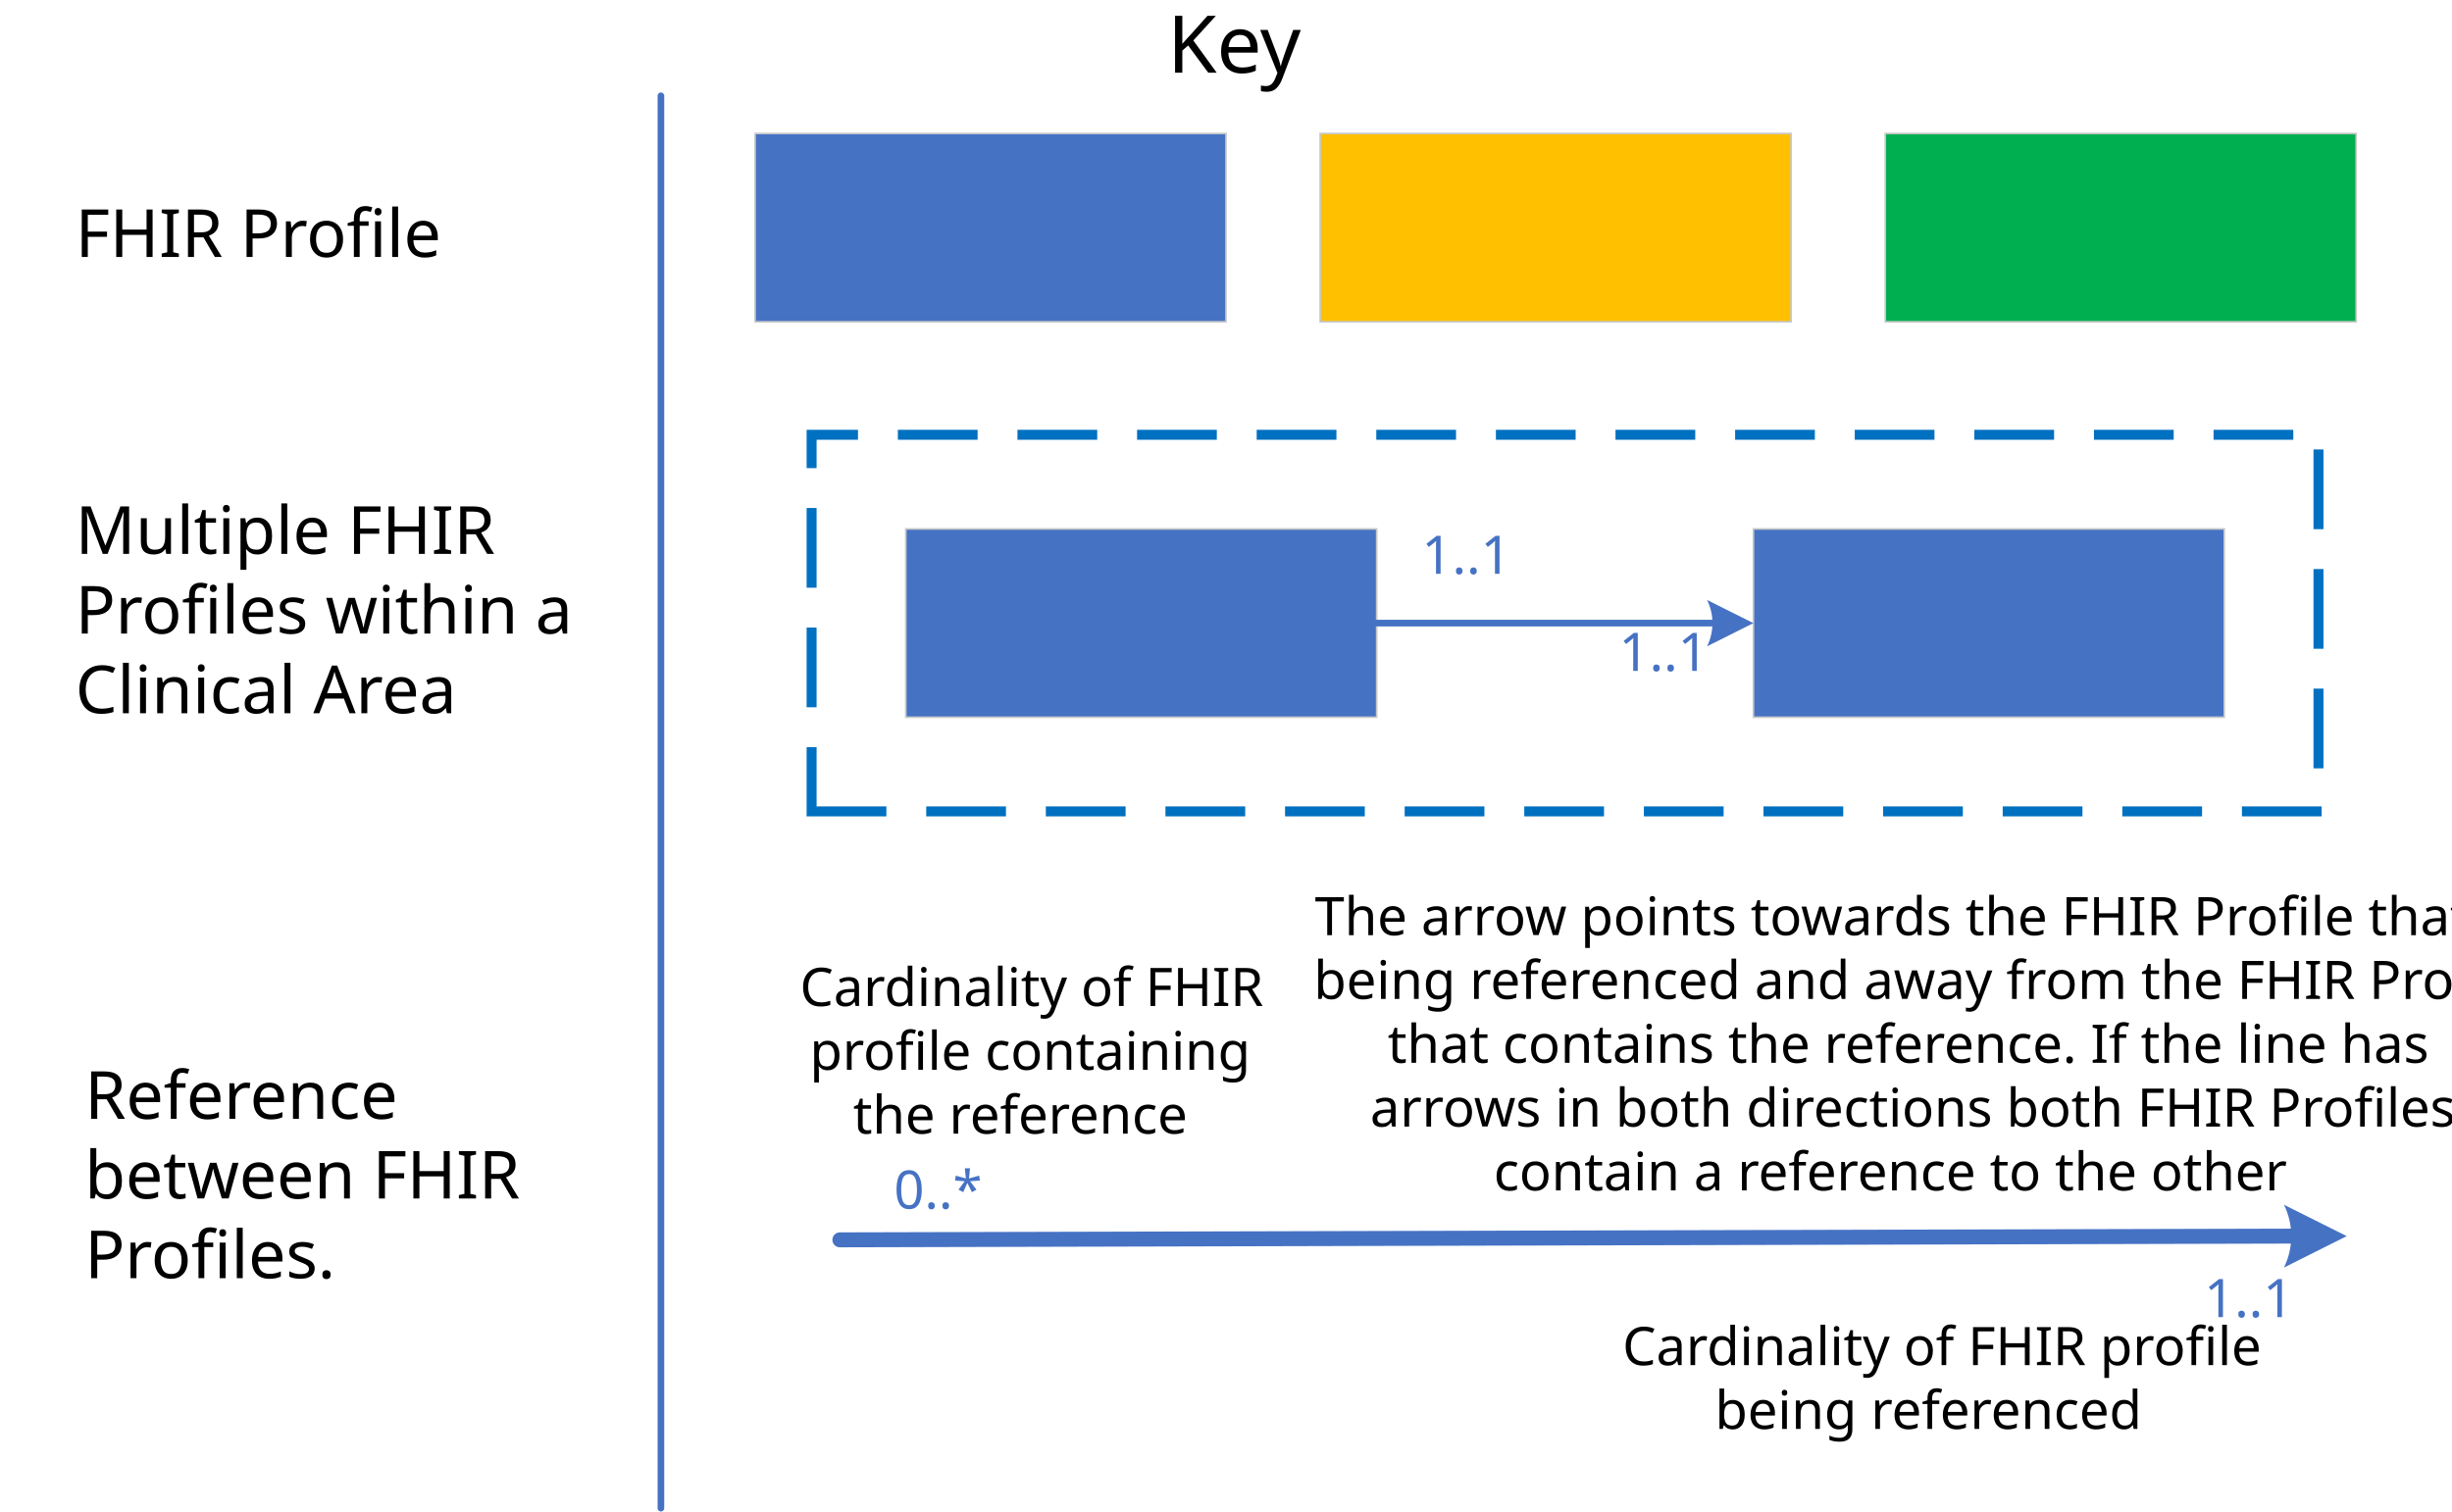
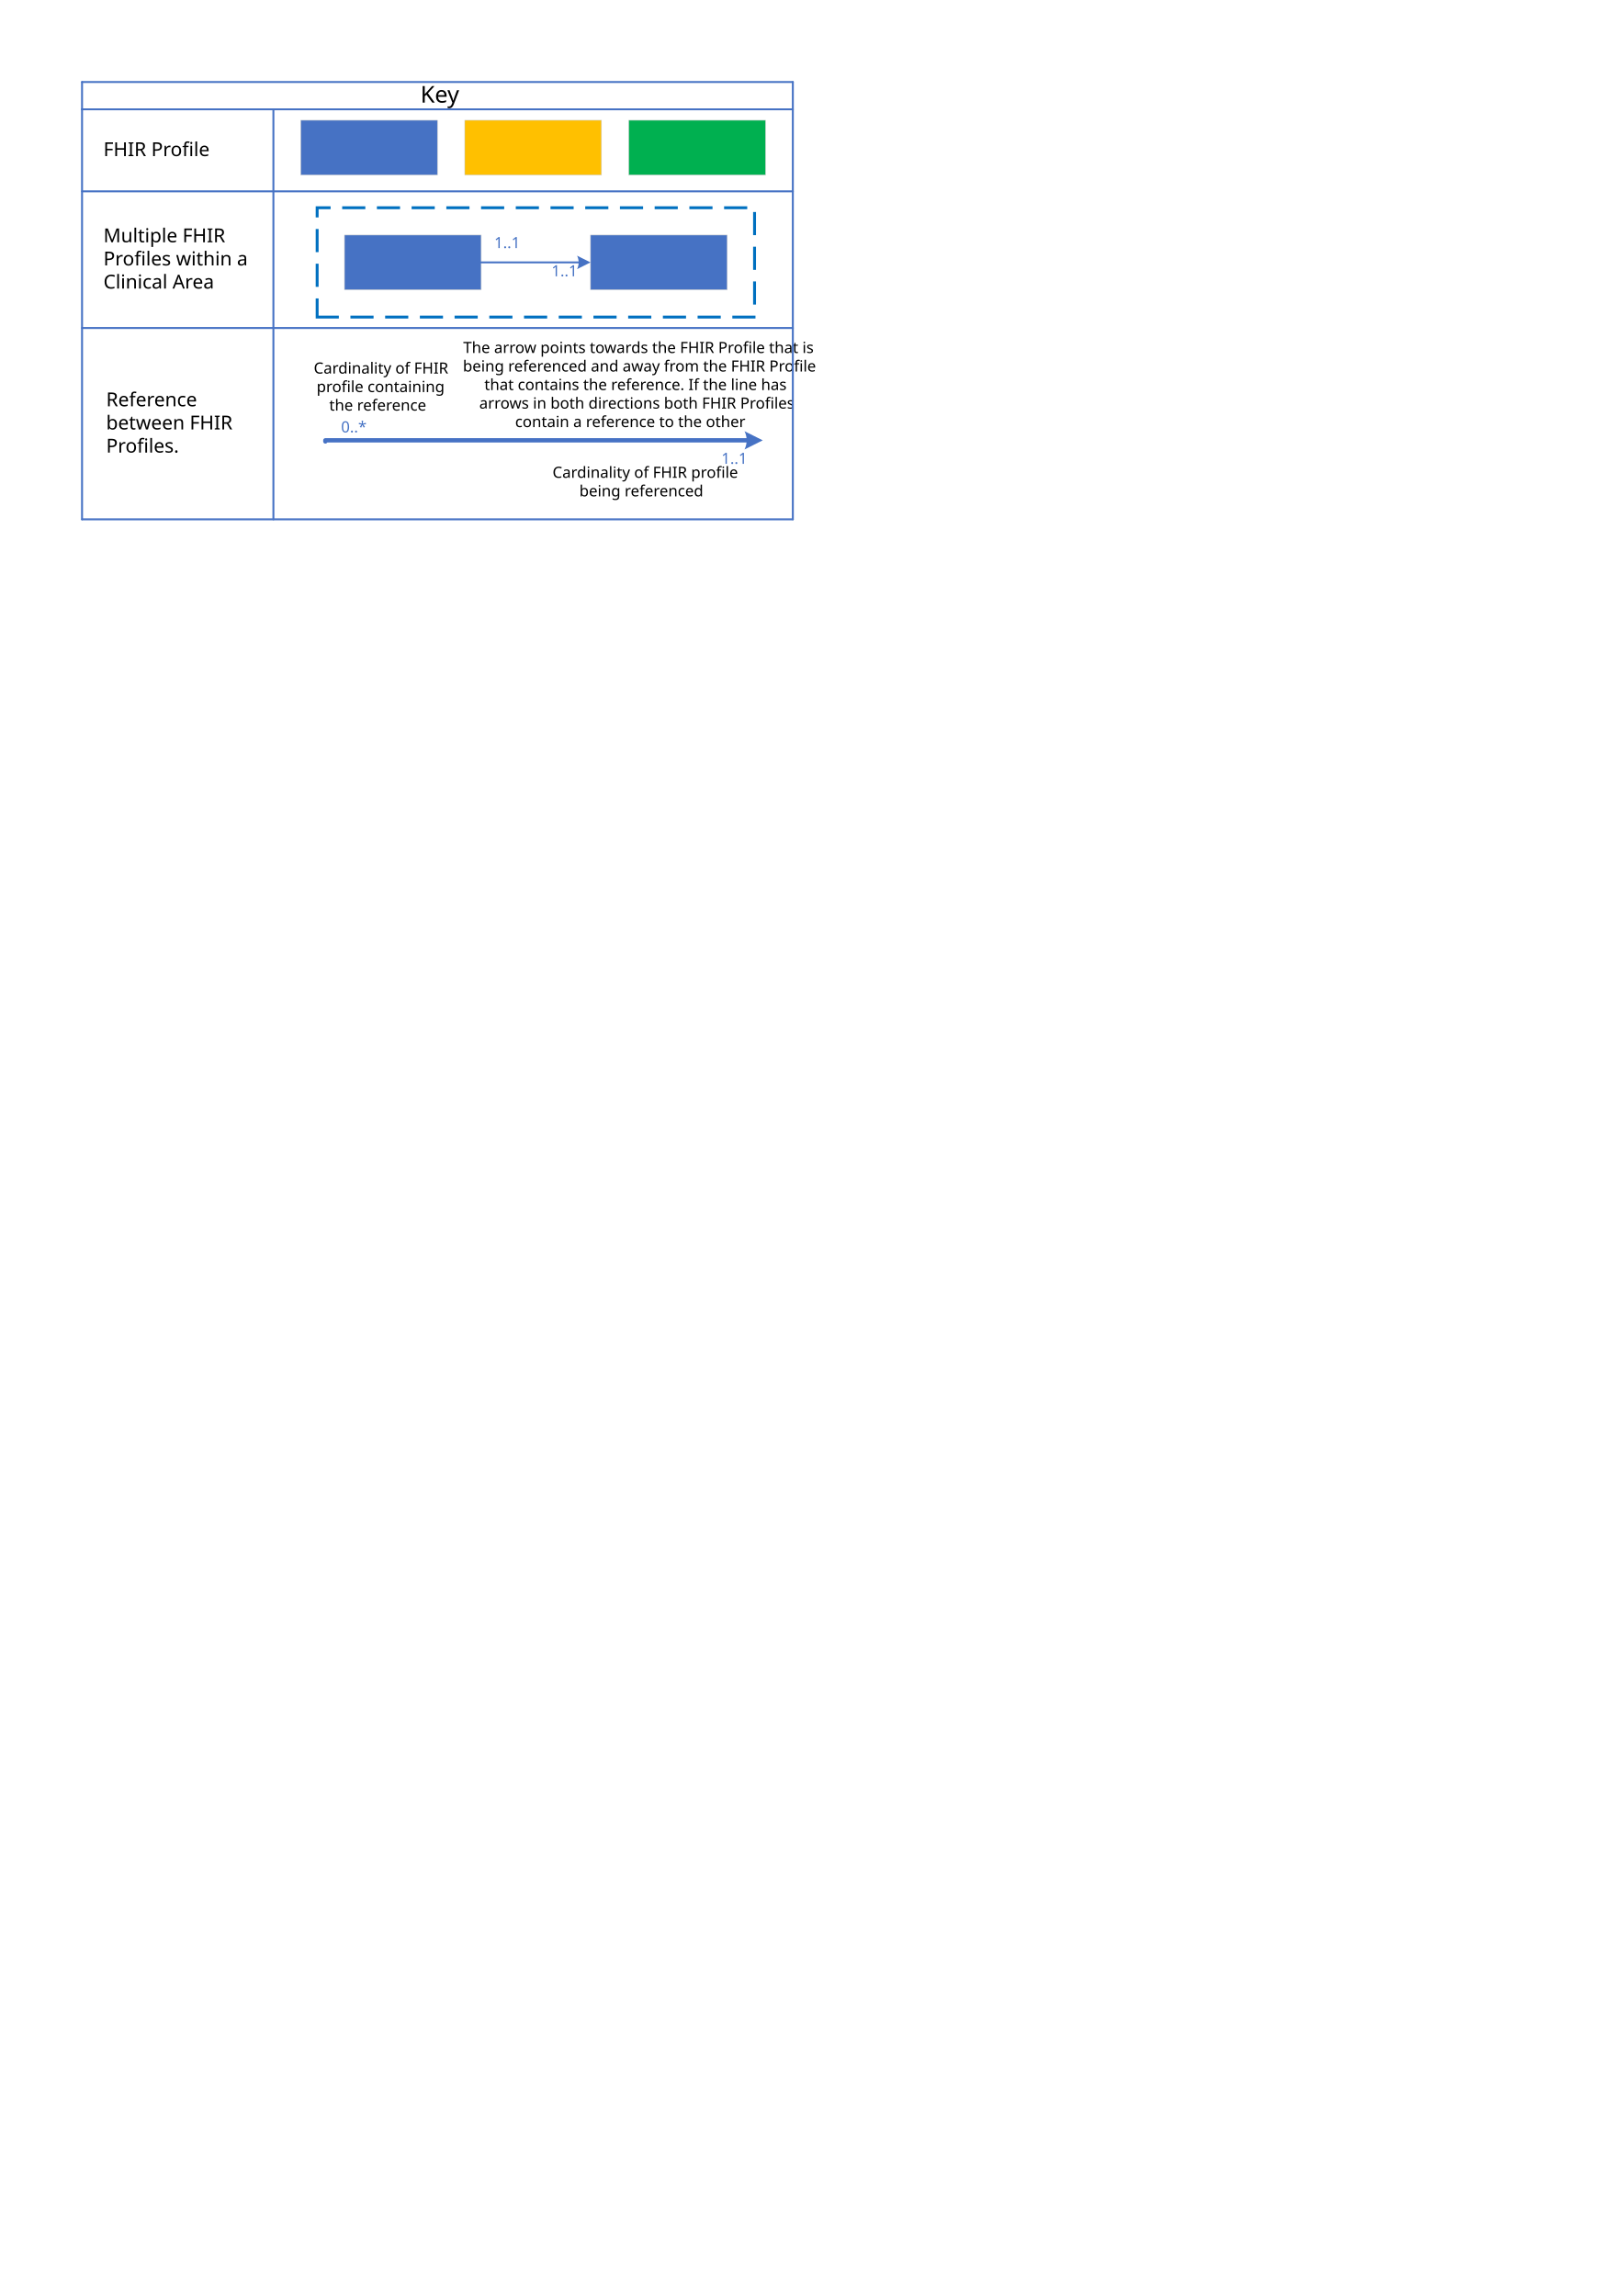
- <svg xmlns="http://www.w3.org/2000/svg" xmlns:xlink="http://www.w3.org/1999/xlink" width="5.125in" height="3.16in" viewBox="0 0 369.004 227.522" xml:space="preserve" color-interpolation-filters="sRGB" class="st16">
+ <svg xmlns="http://www.w3.org/2000/svg" xmlns:xlink="http://www.w3.org/1999/xlink" width="11.693in" height="16.535in" viewBox="0 0 841.89 1190.55" xml:space="preserve" color-interpolation-filters="sRGB" class="st16">
  <style type="text/css">
	
		.st1 {fill:#4672c4;stroke:#c7c8c8;stroke-width:0.25}
		.st2 {fill:none;stroke:none;stroke-width:0.25}
		.st3 {fill:#000000;font-family:Calibri;font-size:0.833em}
		.st4 {fill:#ffc000;stroke:#c7c8c8;stroke-width:0.25}
		.st5 {fill:#00b050;stroke:#c7c8c8;stroke-width:0.25}
		.st6 {fill:#4672c4;font-family:Calibri;font-size:0.667em}
		.st7 {marker-start:url(#mrkr5-20);stroke:#4672c4;stroke-linecap:round;stroke-linejoin:round;stroke-width:2.25}
		.st8 {fill:#4672c4;fill-opacity:1;stroke:#4672c4;stroke-opacity:1;stroke-width:0.472}
		.st9 {fill:#000000;font-family:Calibri;font-size:0.667em}
		.st10 {font-size:1em}
		.st11 {fill:none;stroke:#0070c0;stroke-dasharray:10.5,7.5;stroke-width:1.5}
		.st12 {marker-end:url(#mrkr5-63);stroke:#4672c4;stroke-linecap:round;stroke-linejoin:round;stroke-width:1}
		.st13 {fill:#4672c4;fill-opacity:1;stroke:#4672c4;stroke-opacity:1;stroke-width:0.284}
		.st14 {stroke:#4672c4;stroke-linecap:round;stroke-linejoin:round;stroke-width:1}
		.st15 {fill:#000000;font-family:Calibri;font-size:1em}
		.st16 {fill:none;fill-rule:evenodd;font-size:12px;overflow:visible;stroke-linecap:square;stroke-miterlimit:3}
	
	</style>
  <defs id="Markers">
    <g id="lend5">
      <path d="M 2 1 L 0 0 L 1.981 -0.993 C 1.672 -0.365 1.673 0.373 1.985 1 " style="stroke:none" />
    </g>
    <marker id="mrkr5-20" class="st8" refX="3.55" orient="auto" markerUnits="strokeWidth" overflow="visible">
      <use xlink:href="#lend5" transform="scale(2.12) " />
    </marker>
    <marker id="mrkr5-63" class="st13" refX="-6.16" orient="auto" markerUnits="strokeWidth" overflow="visible">
      <use xlink:href="#lend5" transform="scale(-3.52,-3.52) " />
    </marker>
  </defs>
  <g>
-     <g id="shape1195-1" transform="translate(113.636,-179.083)">
-       <rect x="0" y="199.175" width="70.866" height="28.346" class="st1" />
+     <g id="shape1195-1" transform="translate(155.906,-1099.84)">
+       <rect x="0" y="1162.2" width="70.866" height="28.346" class="st1" />
    </g>
-     <g id="shape1196-3" transform="translate(7.33661,-170.579)">
-       <rect x="0" y="185.002" width="70.866" height="42.52" class="st2" />
-       <text x="4" y="209.26" class="st3">FHIR Profile</text>
+     <g id="shape1196-3" transform="translate(49.6063,-1091.34)">
+       <rect x="0" y="1148.03" width="70.866" height="42.52" class="st2" />
+       <text x="4" y="1172.29" class="st3">FHIR Profile</text>
    </g>
-     <g id="shape1197-6" transform="translate(198.675,-179.083)">
-       <rect x="0" y="199.175" width="70.866" height="28.346" class="st4" />
+     <g id="shape1197-6" transform="translate(240.945,-1099.84)">
+       <rect x="0" y="1162.2" width="70.866" height="28.346" class="st4" />
    </g>
-     <g id="shape1199-8" transform="translate(283.715,-179.083)">
-       <rect x="0" y="199.175" width="70.866" height="28.346" class="st5" />
+     <g id="shape1199-8" transform="translate(325.984,-1099.84)">
+       <rect x="0" y="1162.2" width="70.866" height="28.346" class="st5" />
    </g>
-     <g id="group1201-10" transform="translate(353.163,-48.2676)">
+     <g id="group1201-10" transform="translate(395.433,-969.027)">
      <g id="shape1202-11" transform="translate(-22.3821,21.4139)">
-         <text x="0.91" y="225.12" class="st6">1..1</text>
+         <text x="0.91" y="1188.15" class="st6">1..1</text>
      </g>
      <g id="shape1203-13" transform="translate(-219.544,5.08908)">
-         <text x="0.91" y="225.12" class="st6">0..*</text>
+         <text x="0.91" y="1188.15" class="st6">0..*</text>
      </g>
      <g id="shape1201-15">
-         <path d="M-7.99 234.34 L-8.35 234.34 L-226.77 234.9" class="st7" />
+         <path d="M-7.99 1197.35 L-8.35 1197.35 L-226.77 1197.35 L-226.77 1197.93" class="st7" />
      </g>
    </g>
-     <g id="shape1204-21" transform="translate(239.778,-5.46064)">
-       <rect x="0" y="199.175" width="92.126" height="28.346" class="st2" />
-       <text x="4.39" y="210.95" class="st9">Cardinality of FHIR profile <tspan x="18.3" dy="1.2em" class="st10">being referenced</tspan>
+     <g id="shape1204-21" transform="translate(282.047,-926.221)">
+       <rect x="0" y="1162.2" width="92.126" height="28.346" class="st2" />
+       <text x="4.39" y="1173.98" class="st9">Cardinality of FHIR profile <tspan x="18.3" dy="1.2em" class="st10">being referenced</tspan>
      </text>
    </g>
-     <g id="shape1208-25" transform="translate(193.006,-47.9803)">
-       <rect x="0" y="183.585" width="167.953" height="43.937" class="st2" />
-       <text x="4.87" y="188.75" class="st9">The arrow points towards the FHIR Profile that is <tspan x="4.69" dy="1.2em" class="st10">being referenced and away from the FHIR Profile </tspan>
+     <g id="shape1208-25" transform="translate(235.276,-968.74)">
+       <rect x="0" y="1146.61" width="167.953" height="43.937" class="st2" />
+       <text x="4.87" y="1151.78" class="st9">The arrow points towards the FHIR Profile that is <tspan x="4.69" dy="1.2em" class="st10">being referenced and away from the FHIR Profile </tspan>
        <tspan x="15.83" dy="1.2em" class="st10">that contains the reference. If the line has </tspan>
        <tspan x="13.17" dy="1.2em" class="st10">arrows in both directions both FHIR Profiles </tspan>
        <tspan x="31.78" dy="1.2em" class="st10">contain a reference to the other</tspan>
      </text>
    </g>
-     <g id="shape1210-32" transform="translate(8.75394,-14.6732)">
-       <rect x="0" y="156.656" width="76.535" height="70.866" class="st2" />
-       <text x="4" y="183.09" class="st3">Reference <tspan x="4" dy="1.2em" class="st10">between FHIR </tspan>
+     <g id="shape1210-32" transform="translate(51.0236,-935.433)">
+       <rect x="0" y="1119.69" width="76.535" height="70.866" class="st2" />
+       <text x="4" y="1146.12" class="st3">Reference <tspan x="4" dy="1.2em" class="st10">between FHIR </tspan>
        <tspan x="4" dy="1.2em" class="st10">Profiles.</tspan>
      </text>
    </g>
-     <g id="shape1211-37" transform="translate(113.636,-55.0669)">
-       <rect x="0" y="199.884" width="73.701" height="27.638" class="st2" />
-       <text x="6.74" y="206.5" class="st9">Cardinality of FHIR <tspan x="8.21" dy="1.2em" class="st10">profile containing </tspan>
+     <g id="shape1211-37" transform="translate(155.906,-975.827)">
+       <rect x="0" y="1162.91" width="73.701" height="27.638" class="st2" />
+       <text x="6.74" y="1169.53" class="st9">Cardinality of FHIR <tspan x="8.21" dy="1.2em" class="st10">profile containing </tspan>
        <tspan x="14.75" dy="1.2em" class="st10">the reference</tspan>
      </text>
    </g>
-     <g id="shape1212-42" transform="translate(7.33662,-113.886)">
-       <rect x="0" y="185.002" width="80.787" height="42.52" class="st2" />
-       <text x="4" y="197.26" class="st3">Multiple FHIR <tspan x="4" dy="1.2em" class="st10">Profiles within a </tspan>
+     <g id="shape1212-42" transform="translate(49.6063,-1034.65)">
+       <rect x="0" y="1148.03" width="80.787" height="42.52" class="st2" />
+       <text x="4" y="1160.29" class="st3">Multiple FHIR <tspan x="4" dy="1.2em" class="st10">Profiles within a </tspan>
        <tspan x="4" dy="1.2em" class="st10">Clinical Area</tspan>
      </text>
    </g>
-     <g id="shape1213-47" transform="translate(136.313,-119.555)">
-       <rect x="0" y="199.175" width="70.866" height="28.346" class="st1" />
+     <g id="shape1213-47" transform="translate(178.583,-1040.32)">
+       <rect x="0" y="1162.2" width="70.866" height="28.346" class="st1" />
    </g>
-     <g id="shape1214-49" transform="translate(263.872,-119.555)">
-       <rect x="0" y="199.175" width="70.866" height="28.346" class="st1" />
+     <g id="shape1214-49" transform="translate(306.142,-1040.32)">
+       <rect x="0" y="1162.2" width="70.866" height="28.346" class="st1" />
    </g>
-     <g id="shape1215-51" transform="translate(122.14,-105.382)">
-       <path d="M0 227.52 L226.77 227.52 L226.77 170.83 L0 170.83 L0 227.52 Z" class="st11" />
+     <g id="shape1215-51" transform="translate(164.409,-1026.14)">
+       <path d="M0 1190.55 L226.77 1190.55 L226.77 1133.86 L0 1133.86 L0 1190.55 Z" class="st11" />
    </g>
-     <g id="group1216-53" transform="translate(207.179,-126.642)">
+     <g id="group1216-53" transform="translate(249.449,-1047.4)">
      <g id="shape1217-54" transform="translate(5.86139,-12.0976)">
-         <text x="0.91" y="225.12" class="st6">1..1</text>
+         <text x="0.91" y="1188.15" class="st6">1..1</text>
      </g>
      <g id="shape1218-56" transform="translate(35.5392,2.51695)">
-         <text x="0.91" y="225.12" class="st6">1..1</text>
+         <text x="0.91" y="1188.15" class="st6">1..1</text>
      </g>
      <g id="shape1216-58">
-         <path d="M0 220.44 L50.53 220.44" class="st12" />
+         <path d="M0 1183.46 L50.53 1183.46" class="st12" />
      </g>
    </g>
-     <g id="shape1223-64" transform="translate(326.984,14.4232) rotate(90)">
-       <path d="M0 227.52 L212.6 227.52" class="st14" />
+     <g id="shape1223-64" transform="translate(1332.28,56.6928) rotate(90)">
+       <path d="M0 1190.55 L212.6 1190.55" class="st14" />
    </g>
-     <g id="shape1228-67" transform="translate(0.25,-213.098)">
-       <rect x="0" y="213.348" width="368.504" height="14.173" class="st2" />
-       <text x="175.43" y="224.04" class="st15">Key</text>
+     <g id="shape1228-67" transform="translate(42.5197,-1133.86)">
+       <rect x="0" y="1176.38" width="368.504" height="14.173" class="st2" />
+       <text x="175.43" y="1187.06" class="st15">Key</text>
+     </g>
+     <g id="group1232-70" transform="translate(42.5197,-878.74)">
+       <g id="shape1219-71" transform="translate(2.79506E-05,-255.118)">
+         <path d="M0 1190.55 L368.5 1190.55" class="st14" />
+       </g>
+       <g id="shape1220-74" transform="translate(1190.55,935.433) rotate(90)">
+         <path d="M0 1190.55 L212.6 1190.55" class="st14" />
+       </g>
+       <g id="shape1221-77" transform="translate(2.89571E-05,-42.5197)">
+         <path d="M0 1190.55 L368.5 1190.55" class="st14" />
+       </g>
+       <g id="shape1222-80" transform="translate(1559.06,921.26) rotate(90)">
+         <path d="M0 1190.55 L226.77 1190.55" class="st14" />
+       </g>
+       <g id="shape1224-83" transform="translate(2.77799E-05,-212.598)">
+         <path d="M0 1190.55 L368.5 1190.55" class="st14" />
+       </g>
+       <g id="shape1227-86" transform="translate(2.79506E-05,-141.732)">
+         <path d="M0 1190.55 L368.5 1190.55" class="st14" />
+       </g>
+       <g id="shape1229-89" transform="translate(-1190.55,935.433) rotate(-90)">
+         <path d="M0 1190.55 L14.17 1190.55" class="st14" />
+       </g>
+       <g id="shape1231-92" transform="translate(2.70515E-05,-269.291)">
+         <path d="M0 1190.55 L368.5 1190.55" class="st14" />
+       </g>
    </g>
  </g>
</svg>
